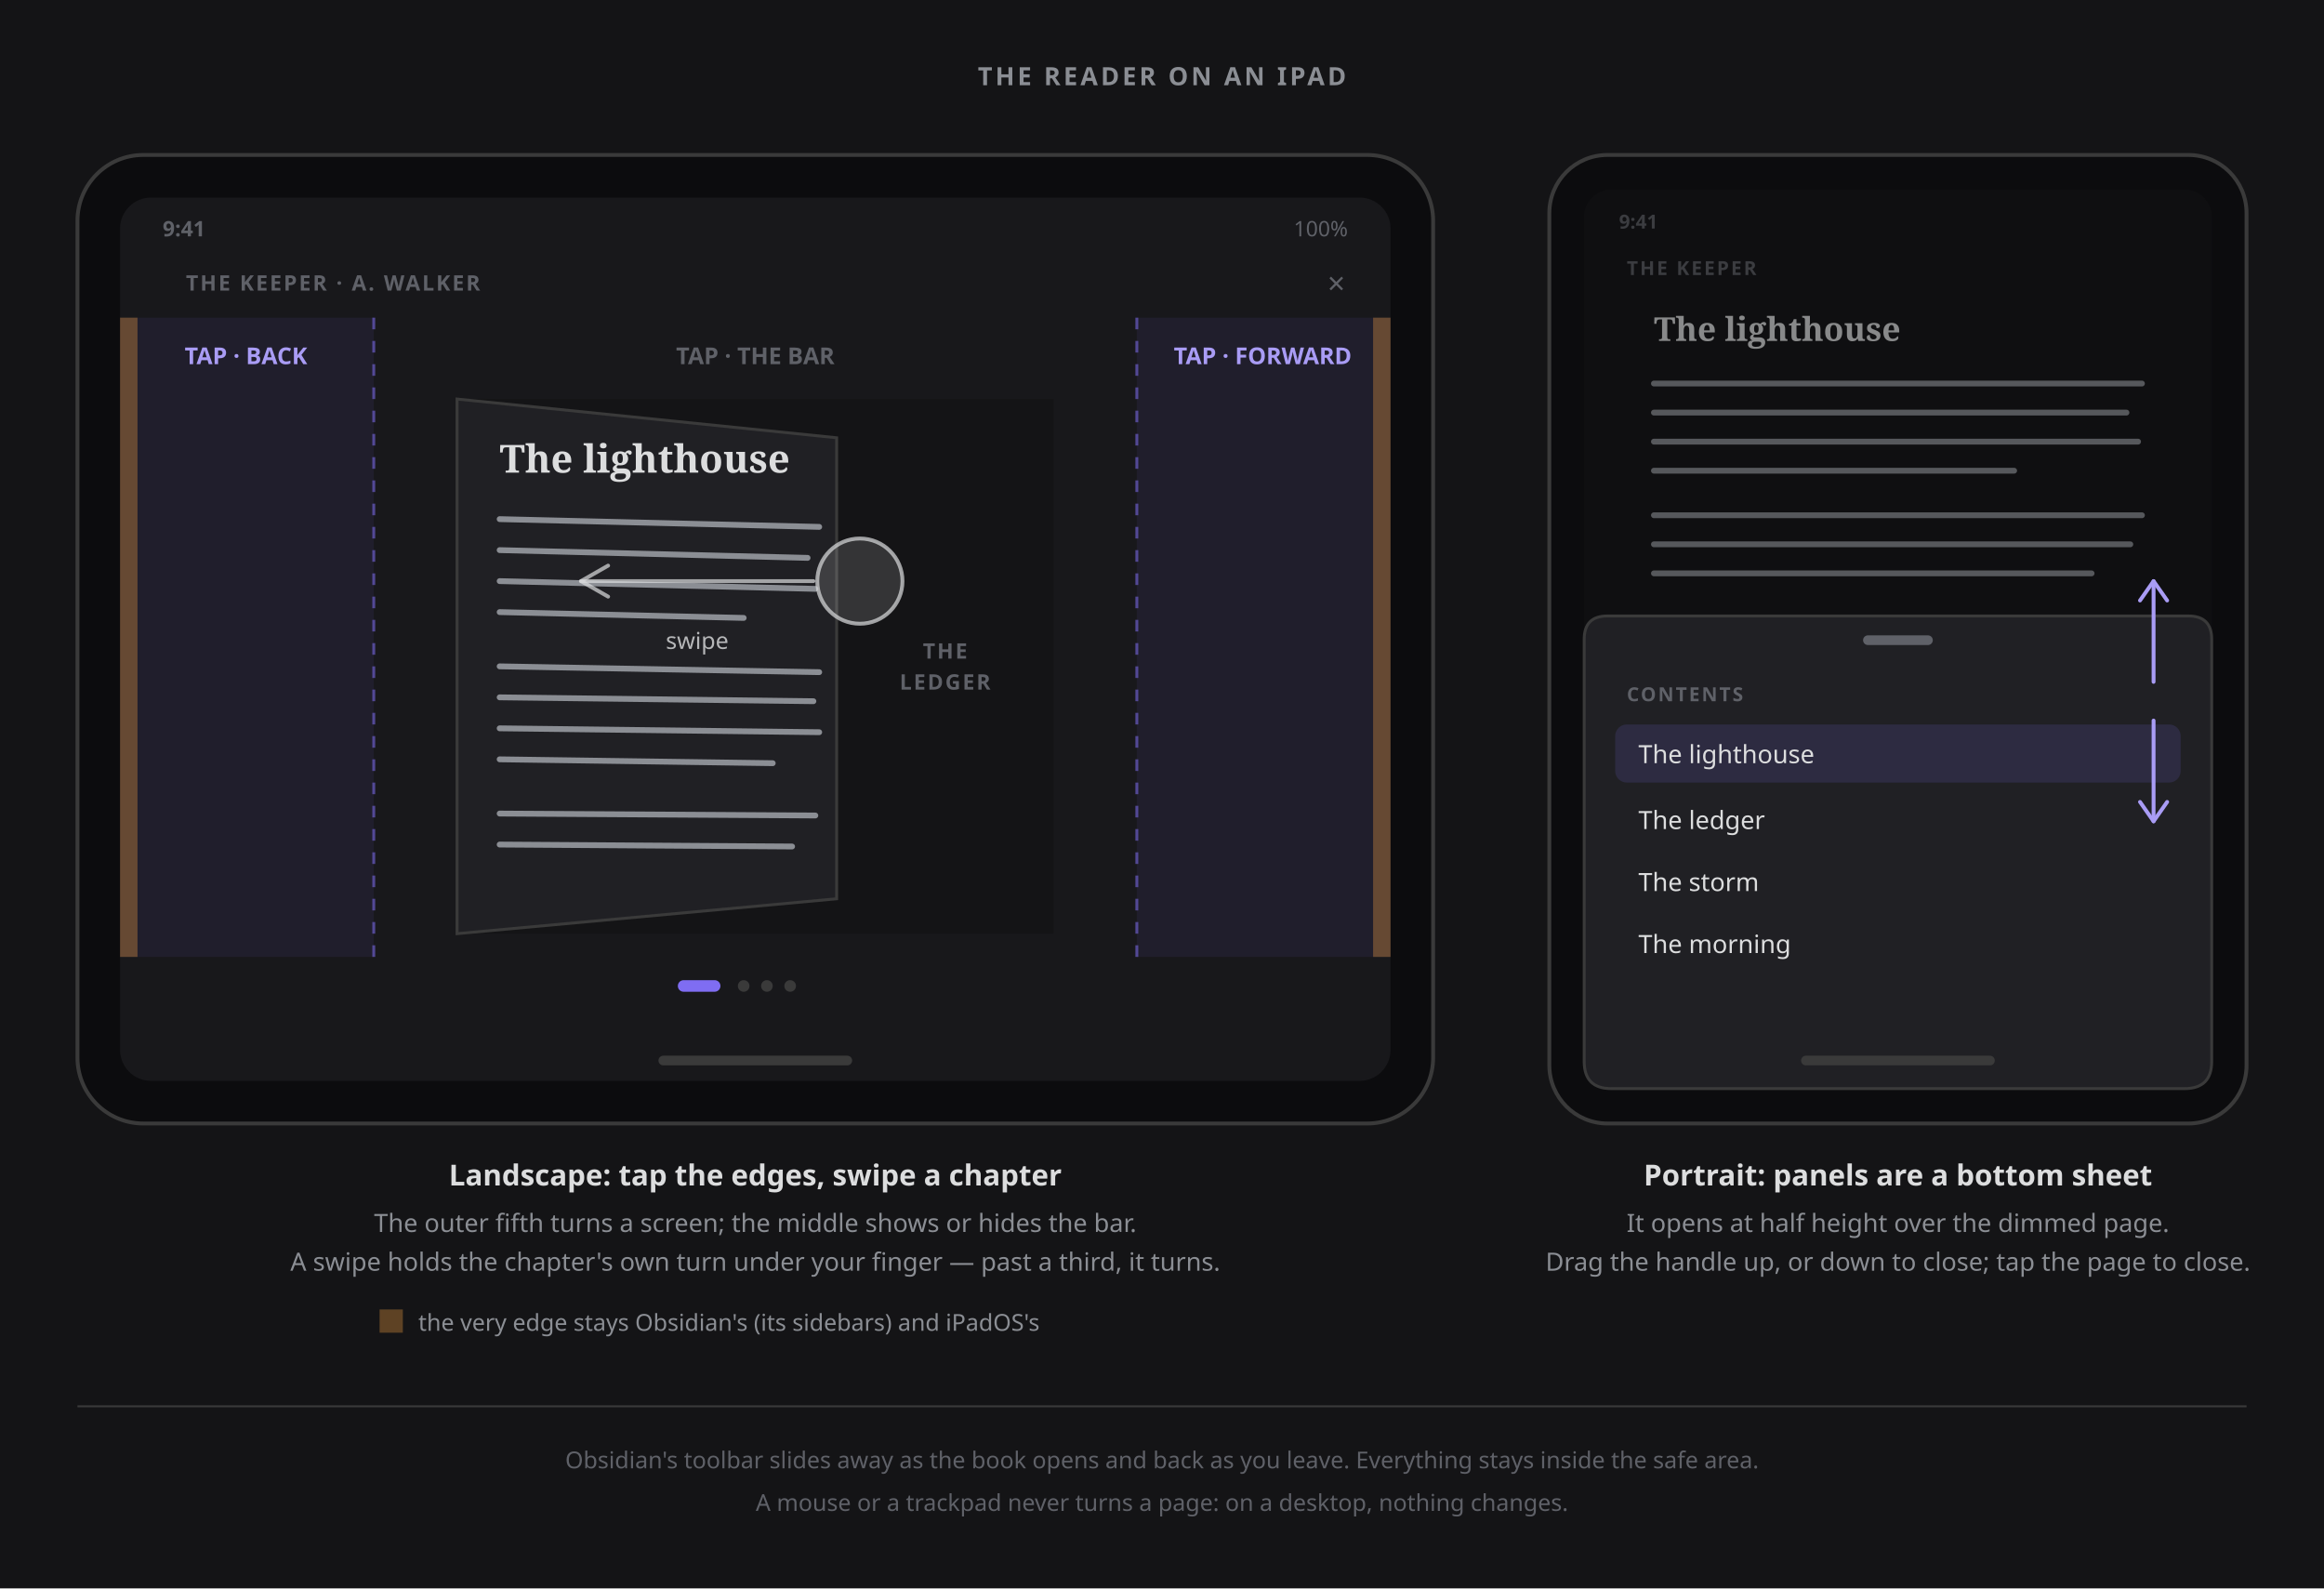
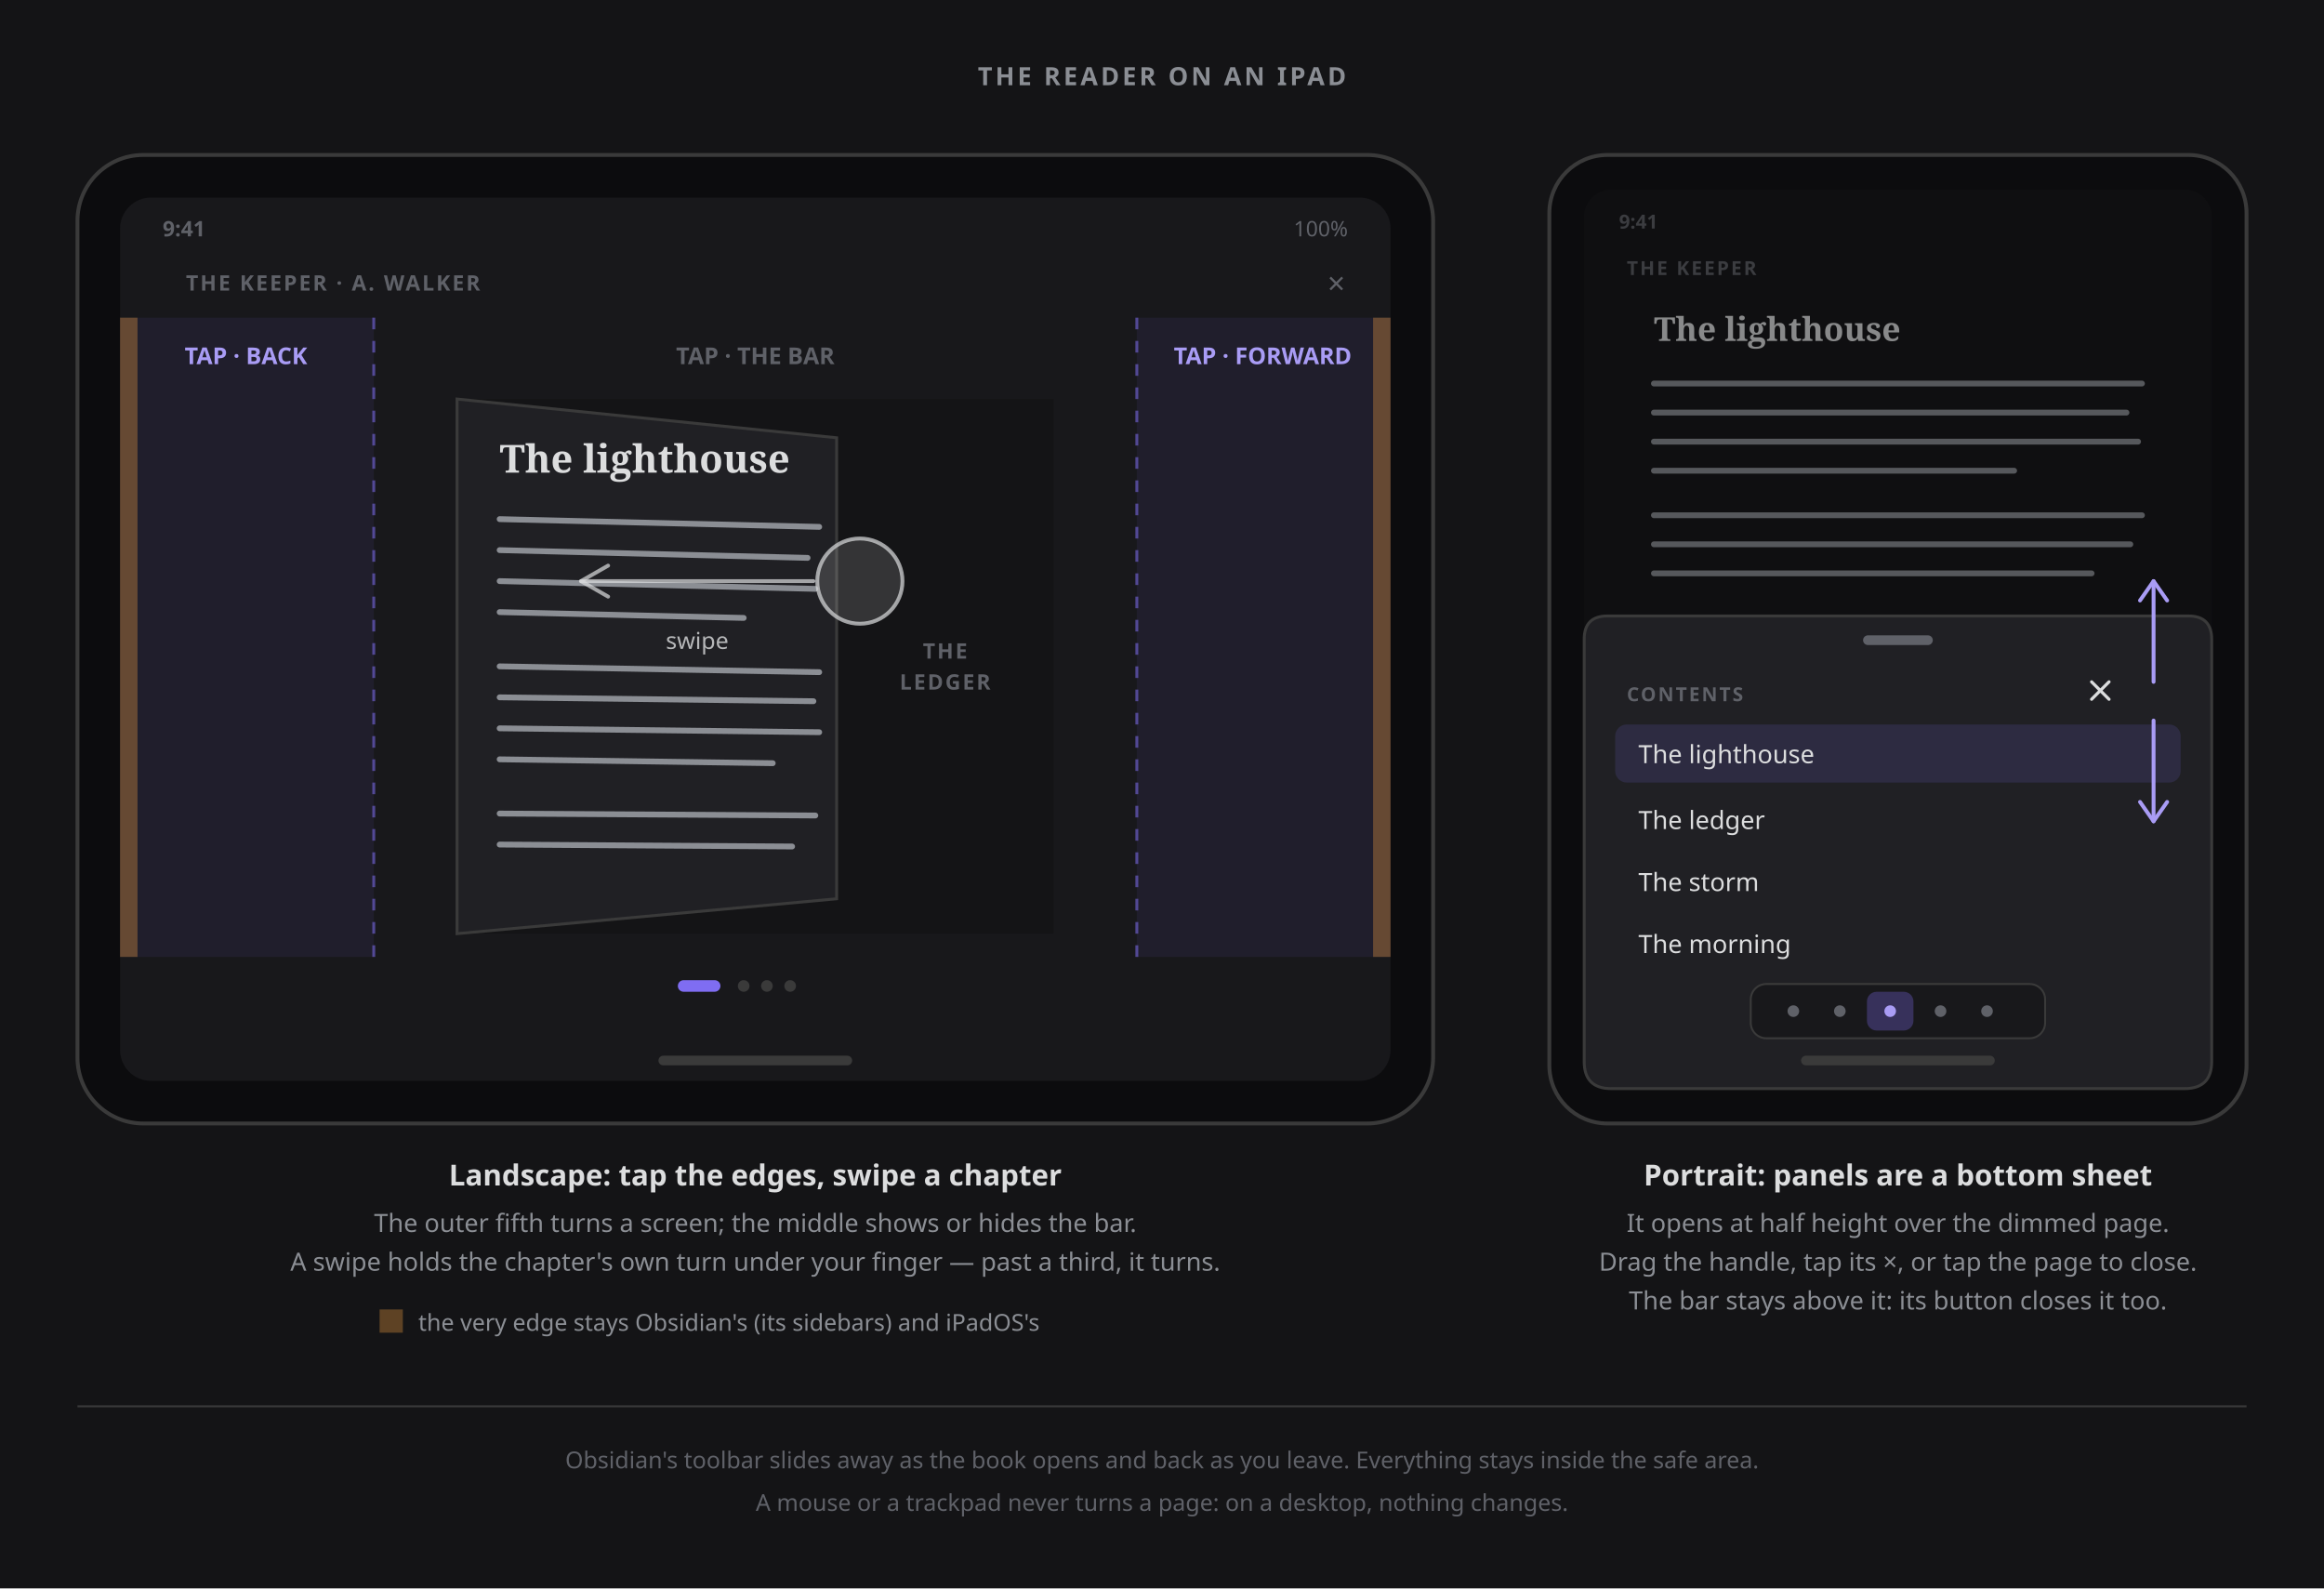
- <svg xmlns="http://www.w3.org/2000/svg" width="1200" height="820" viewBox="0 0 1200 820" role="img" aria-label="The Reader on an iPad. Landscape: the outer fifth of the page on each side is a tap zone that turns a screen back or forward, the middle shows the bar, and a finger swiping left holds the chapter's page part-turned under it. Portrait: Contents opens as a bottom sheet at half height, with a grab handle, over the page dimmed behind it.">
+ <svg xmlns="http://www.w3.org/2000/svg" width="1200" height="820" viewBox="0 0 1200 820" role="img" aria-label="The Reader on an iPad. Landscape: the outer fifth of the page on each side is a tap zone that turns a screen back or forward, the middle shows the bar, and a finger swiping left holds the chapter's page part-turned under it. Portrait: Contents opens as a bottom sheet at half height, with a grab handle and its own close at the end of its head, over the page dimmed behind it; the bar stays above the sheet, its Contents button pressed.">
  <rect width="1200" height="820" fill="#141416" />
  <text x="600" y="44" fill="#8b8e94" font-family="sans-serif" font-size="13" font-weight="600" text-anchor="middle" letter-spacing="1.5">THE READER ON AN IPAD</text>
  <rect x="40" y="80" width="700" height="500" rx="34" fill="#0c0c0e" stroke="#3a3a3a" stroke-width="2" />
  <rect x="62" y="102" width="656" height="456" rx="16" fill="#18181b" />
  <text x="84" y="122" fill="#5f6168" font-family="sans-serif" font-size="11" font-weight="600">9:41</text>
  <text x="696" y="122" fill="#5f6168" font-family="sans-serif" font-size="11" text-anchor="end">100%</text>
  <text x="96" y="150" fill="#5f6168" font-family="sans-serif" font-size="11" font-weight="600" letter-spacing="1">THE KEEPER · A. WALKER</text>
  <text x="690" y="152" fill="#5f6168" font-family="sans-serif" font-size="16" text-anchor="middle">×</text>
  <rect x="62" y="164" width="131" height="330" fill="#7f6df2" fill-opacity="0.08" />
  <line x1="193" y1="164" x2="193" y2="494" stroke="#7f6df2" stroke-opacity="0.55" stroke-width="1.5" stroke-dasharray="6 6" />
  <rect x="587" y="164" width="131" height="330" fill="#7f6df2" fill-opacity="0.08" />
  <line x1="587" y1="164" x2="587" y2="494" stroke="#7f6df2" stroke-opacity="0.55" stroke-width="1.5" stroke-dasharray="6 6" />
  <text x="127" y="188" fill="#a99cf5" font-family="sans-serif" font-size="12" font-weight="600" text-anchor="middle">TAP · BACK</text>
  <text x="652" y="188" fill="#a99cf5" font-family="sans-serif" font-size="12" font-weight="600" text-anchor="middle">TAP · FORWARD</text>
  <text x="390" y="188" fill="#5f6168" font-family="sans-serif" font-size="12" font-weight="600" text-anchor="middle">TAP · THE BAR</text>
  <rect x="236" y="206" width="308" height="276" fill="#141416" />
  <text x="488" y="340" fill="#5f6168" font-family="sans-serif" font-size="11" font-weight="600" text-anchor="middle" letter-spacing="1">THE</text>
  <text x="488" y="356" fill="#5f6168" font-family="sans-serif" font-size="11" font-weight="600" text-anchor="middle" letter-spacing="1">LEDGER</text>
  <polygon points="236,206 432,226 432,464 236,482" fill="#202024" stroke="#3a3a3a" stroke-width="1.5" />
  <text x="258" y="244" fill="#dcddde" font-family="Georgia, serif" font-size="20" font-weight="700">The lighthouse</text>
  <g stroke="#8b8e94" stroke-width="3" stroke-linecap="round">
    <line x1="258" y1="268" x2="423" y2="272" />
    <line x1="258" y1="284" x2="417" y2="288" />
    <line x1="258" y1="300" x2="421" y2="304" />
    <line x1="258" y1="316" x2="384" y2="319" />
    <line x1="258" y1="344" x2="423" y2="347" />
    <line x1="258" y1="360" x2="420" y2="362" />
    <line x1="258" y1="376" x2="423" y2="378" />
    <line x1="258" y1="392" x2="399" y2="394" />
    <line x1="258" y1="420" x2="421" y2="421" />
    <line x1="258" y1="436" x2="409" y2="437" />
  </g>
  <circle cx="444" cy="300" r="22" fill="#dcddde" fill-opacity="0.16" stroke="#dcddde" stroke-opacity="0.7" stroke-width="2" />
  <path d="M 420 300 L 300 300" stroke="#dcddde" stroke-opacity="0.7" stroke-width="2" fill="none" stroke-linecap="round" />
  <path d="M 314 292 L 300 300 L 314 308" stroke="#dcddde" stroke-opacity="0.7" stroke-width="2" fill="none" stroke-linecap="round" stroke-linejoin="round" />
  <text x="360" y="335" fill="#dcddde" fill-opacity="0.8" font-family="sans-serif" font-size="12" text-anchor="middle">swipe</text>
  <rect x="62" y="164" width="9" height="330" fill="#e9973f" fill-opacity="0.35" />
  <rect x="709" y="164" width="9" height="330" fill="#e9973f" fill-opacity="0.35" />
  <g fill="#3a3a3a">
    <rect x="350" y="506" width="22" height="6" rx="3" fill="#7f6df2" />
    <circle cx="384" cy="509" r="3" />
    <circle cx="396" cy="509" r="3" />
    <circle cx="408" cy="509" r="3" />
  </g>
  <rect x="340" y="545" width="100" height="5" rx="2.5" fill="#3a3a3a" />
  <text x="390" y="612" fill="#dcddde" font-family="sans-serif" font-size="15" font-weight="600" text-anchor="middle">Landscape: tap the edges, swipe a chapter</text>
  <text x="390" y="636" fill="#8b8e94" font-family="sans-serif" font-size="13" text-anchor="middle">The outer fifth turns a screen; the middle shows or hides the bar.</text>
  <text x="390" y="656" fill="#8b8e94" font-family="sans-serif" font-size="13" text-anchor="middle">A swipe holds the chapter's own turn under your finger — past a third, it turns.</text>
  <g>
    <rect x="196" y="676" width="12" height="12" fill="#e9973f" fill-opacity="0.35" />
    <text x="216" y="687" fill="#8b8e94" font-family="sans-serif" font-size="12">the very edge stays Obsidian's (its sidebars) and iPadOS's</text>
  </g>
  <rect x="800" y="80" width="360" height="500" rx="30" fill="#0c0c0e" stroke="#3a3a3a" stroke-width="2" />
  <rect x="818" y="98" width="324" height="464" rx="14" fill="#18181b" />
  <text x="836" y="118" fill="#5f6168" font-family="sans-serif" font-size="10" font-weight="600">9:41</text>
  <text x="840" y="142" fill="#5f6168" font-family="sans-serif" font-size="10" font-weight="600" letter-spacing="1">THE KEEPER</text>
  <text x="854" y="176" fill="#dcddde" font-family="Georgia, serif" font-size="17" font-weight="700">The lighthouse</text>
  <g stroke="#8b8e94" stroke-width="3" stroke-linecap="round">
    <line x1="854" y1="198" x2="1106" y2="198" />
    <line x1="854" y1="213" x2="1098" y2="213" />
    <line x1="854" y1="228" x2="1104" y2="228" />
    <line x1="854" y1="243" x2="1040" y2="243" />
    <line x1="854" y1="266" x2="1106" y2="266" />
    <line x1="854" y1="281" x2="1100" y2="281" />
    <line x1="854" y1="296" x2="1080" y2="296" />
  </g>
  <rect x="818" y="98" width="324" height="464" rx="14" fill="#000000" fill-opacity="0.38" />
  <path d="M 818 330 Q 818 318 830 318 L 1130 318 Q 1142 318 1142 330 L 1142 548 Q 1142 562 1128 562 L 832 562 Q 818 562 818 548 Z" fill="#202024" stroke="#3a3a3a" stroke-width="1.5" />
  <rect x="962" y="328" width="36" height="5" rx="2.5" fill="#5f6168" />
  <text x="840" y="362" fill="#5f6168" font-family="sans-serif" font-size="10" font-weight="600" letter-spacing="1">CONTENTS</text>
  <rect x="834" y="374" width="292" height="30" rx="6" fill="#7f6df2" fill-opacity="0.14" />
  <text x="846" y="394" fill="#dcddde" font-family="sans-serif" font-size="13">The lighthouse</text>
  <text x="846" y="428" fill="#dcddde" font-family="sans-serif" font-size="13">The ledger</text>
  <text x="846" y="460" fill="#dcddde" font-family="sans-serif" font-size="13">The storm</text>
  <text x="846" y="492" fill="#dcddde" font-family="sans-serif" font-size="13">The morning</text>
+   <path d="M 1080 352 l 9 9 M 1089 352 l -9 9" stroke="#dcddde" stroke-width="1.6" stroke-linecap="round" />
+   <rect x="904" y="508" width="152" height="28" rx="8" fill="#18181b" stroke="#3a3a3a" />
+   <circle cx="926" cy="522" r="3" fill="#5f6168" />
+   <circle cx="950" cy="522" r="3" fill="#5f6168" />
+   <rect x="964" y="512" width="24" height="20" rx="5" fill="#7f6df2" fill-opacity="0.3" />
+   <circle cx="976" cy="522" r="3" fill="#a99cf5" />
+   <circle cx="1002" cy="522" r="3" fill="#5f6168" />
+   <circle cx="1026" cy="522" r="3" fill="#5f6168" />
  <path d="M 1112 352 L 1112 300" stroke="#a99cf5" stroke-width="2" fill="none" stroke-linecap="round" />
  <path d="M 1105 310 L 1112 300 L 1119 310" stroke="#a99cf5" stroke-width="2" fill="none" stroke-linecap="round" stroke-linejoin="round" />
  <path d="M 1112 372 L 1112 424" stroke="#a99cf5" stroke-width="2" fill="none" stroke-linecap="round" />
  <path d="M 1105 414 L 1112 424 L 1119 414" stroke="#a99cf5" stroke-width="2" fill="none" stroke-linecap="round" stroke-linejoin="round" />
  <rect x="930" y="545" width="100" height="5" rx="2.5" fill="#3a3a3a" />
  <text x="980" y="612" fill="#dcddde" font-family="sans-serif" font-size="15" font-weight="600" text-anchor="middle">Portrait: panels are a bottom sheet</text>
  <text x="980" y="636" fill="#8b8e94" font-family="sans-serif" font-size="13" text-anchor="middle">It opens at half height over the dimmed page.</text>
-   <text x="980" y="656" fill="#8b8e94" font-family="sans-serif" font-size="13" text-anchor="middle">Drag the handle up, or down to close; tap the page to close.</text>
+   <text x="980" y="656" fill="#8b8e94" font-family="sans-serif" font-size="13" text-anchor="middle">Drag the handle, tap its ×, or tap the page to close.</text>
+   <text x="980" y="676" fill="#8b8e94" font-family="sans-serif" font-size="13" text-anchor="middle">The bar stays above it: its button closes it too.</text>
  <line x1="40" y1="726" x2="1160" y2="726" stroke="#3a3a3a" stroke-width="1" />
  <text x="600" y="758" fill="#5f6168" font-family="sans-serif" font-size="12" text-anchor="middle">Obsidian's toolbar slides away as the book opens and back as you leave. Everything stays inside the safe area.</text>
  <text x="600" y="780" fill="#5f6168" font-family="sans-serif" font-size="12" text-anchor="middle">A mouse or a trackpad never turns a page: on a desktop, nothing changes.</text>
</svg>
